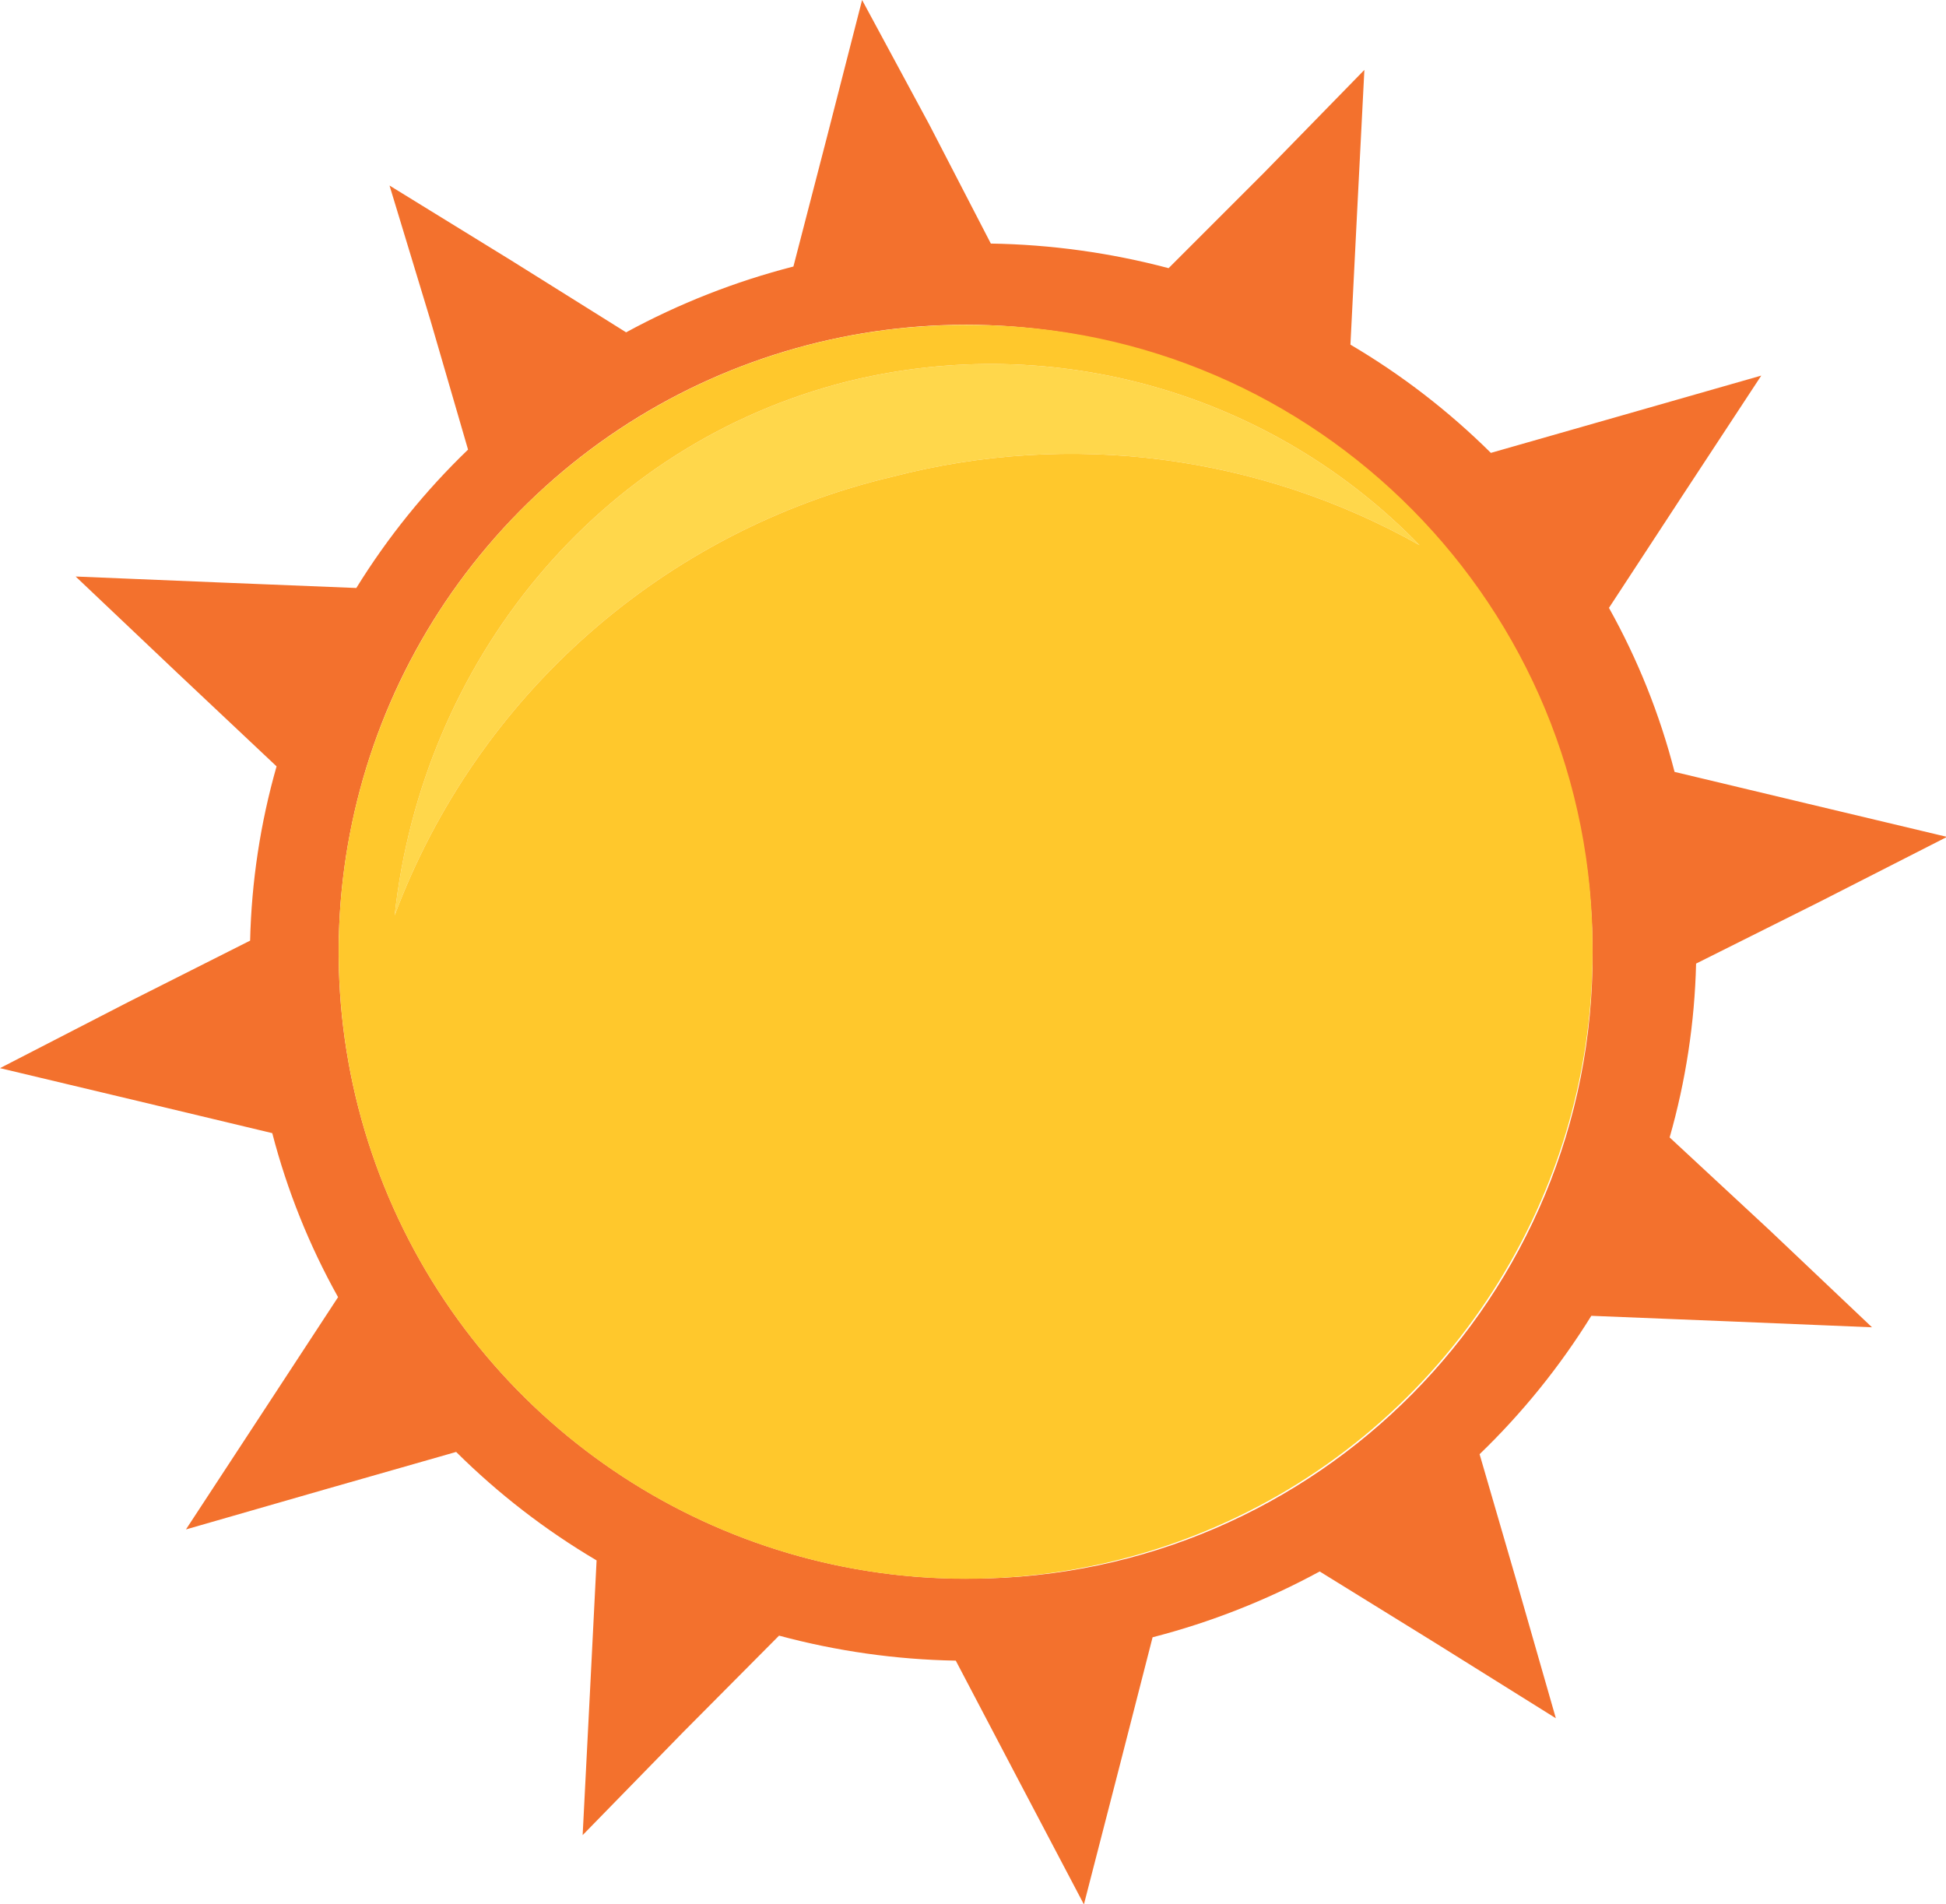
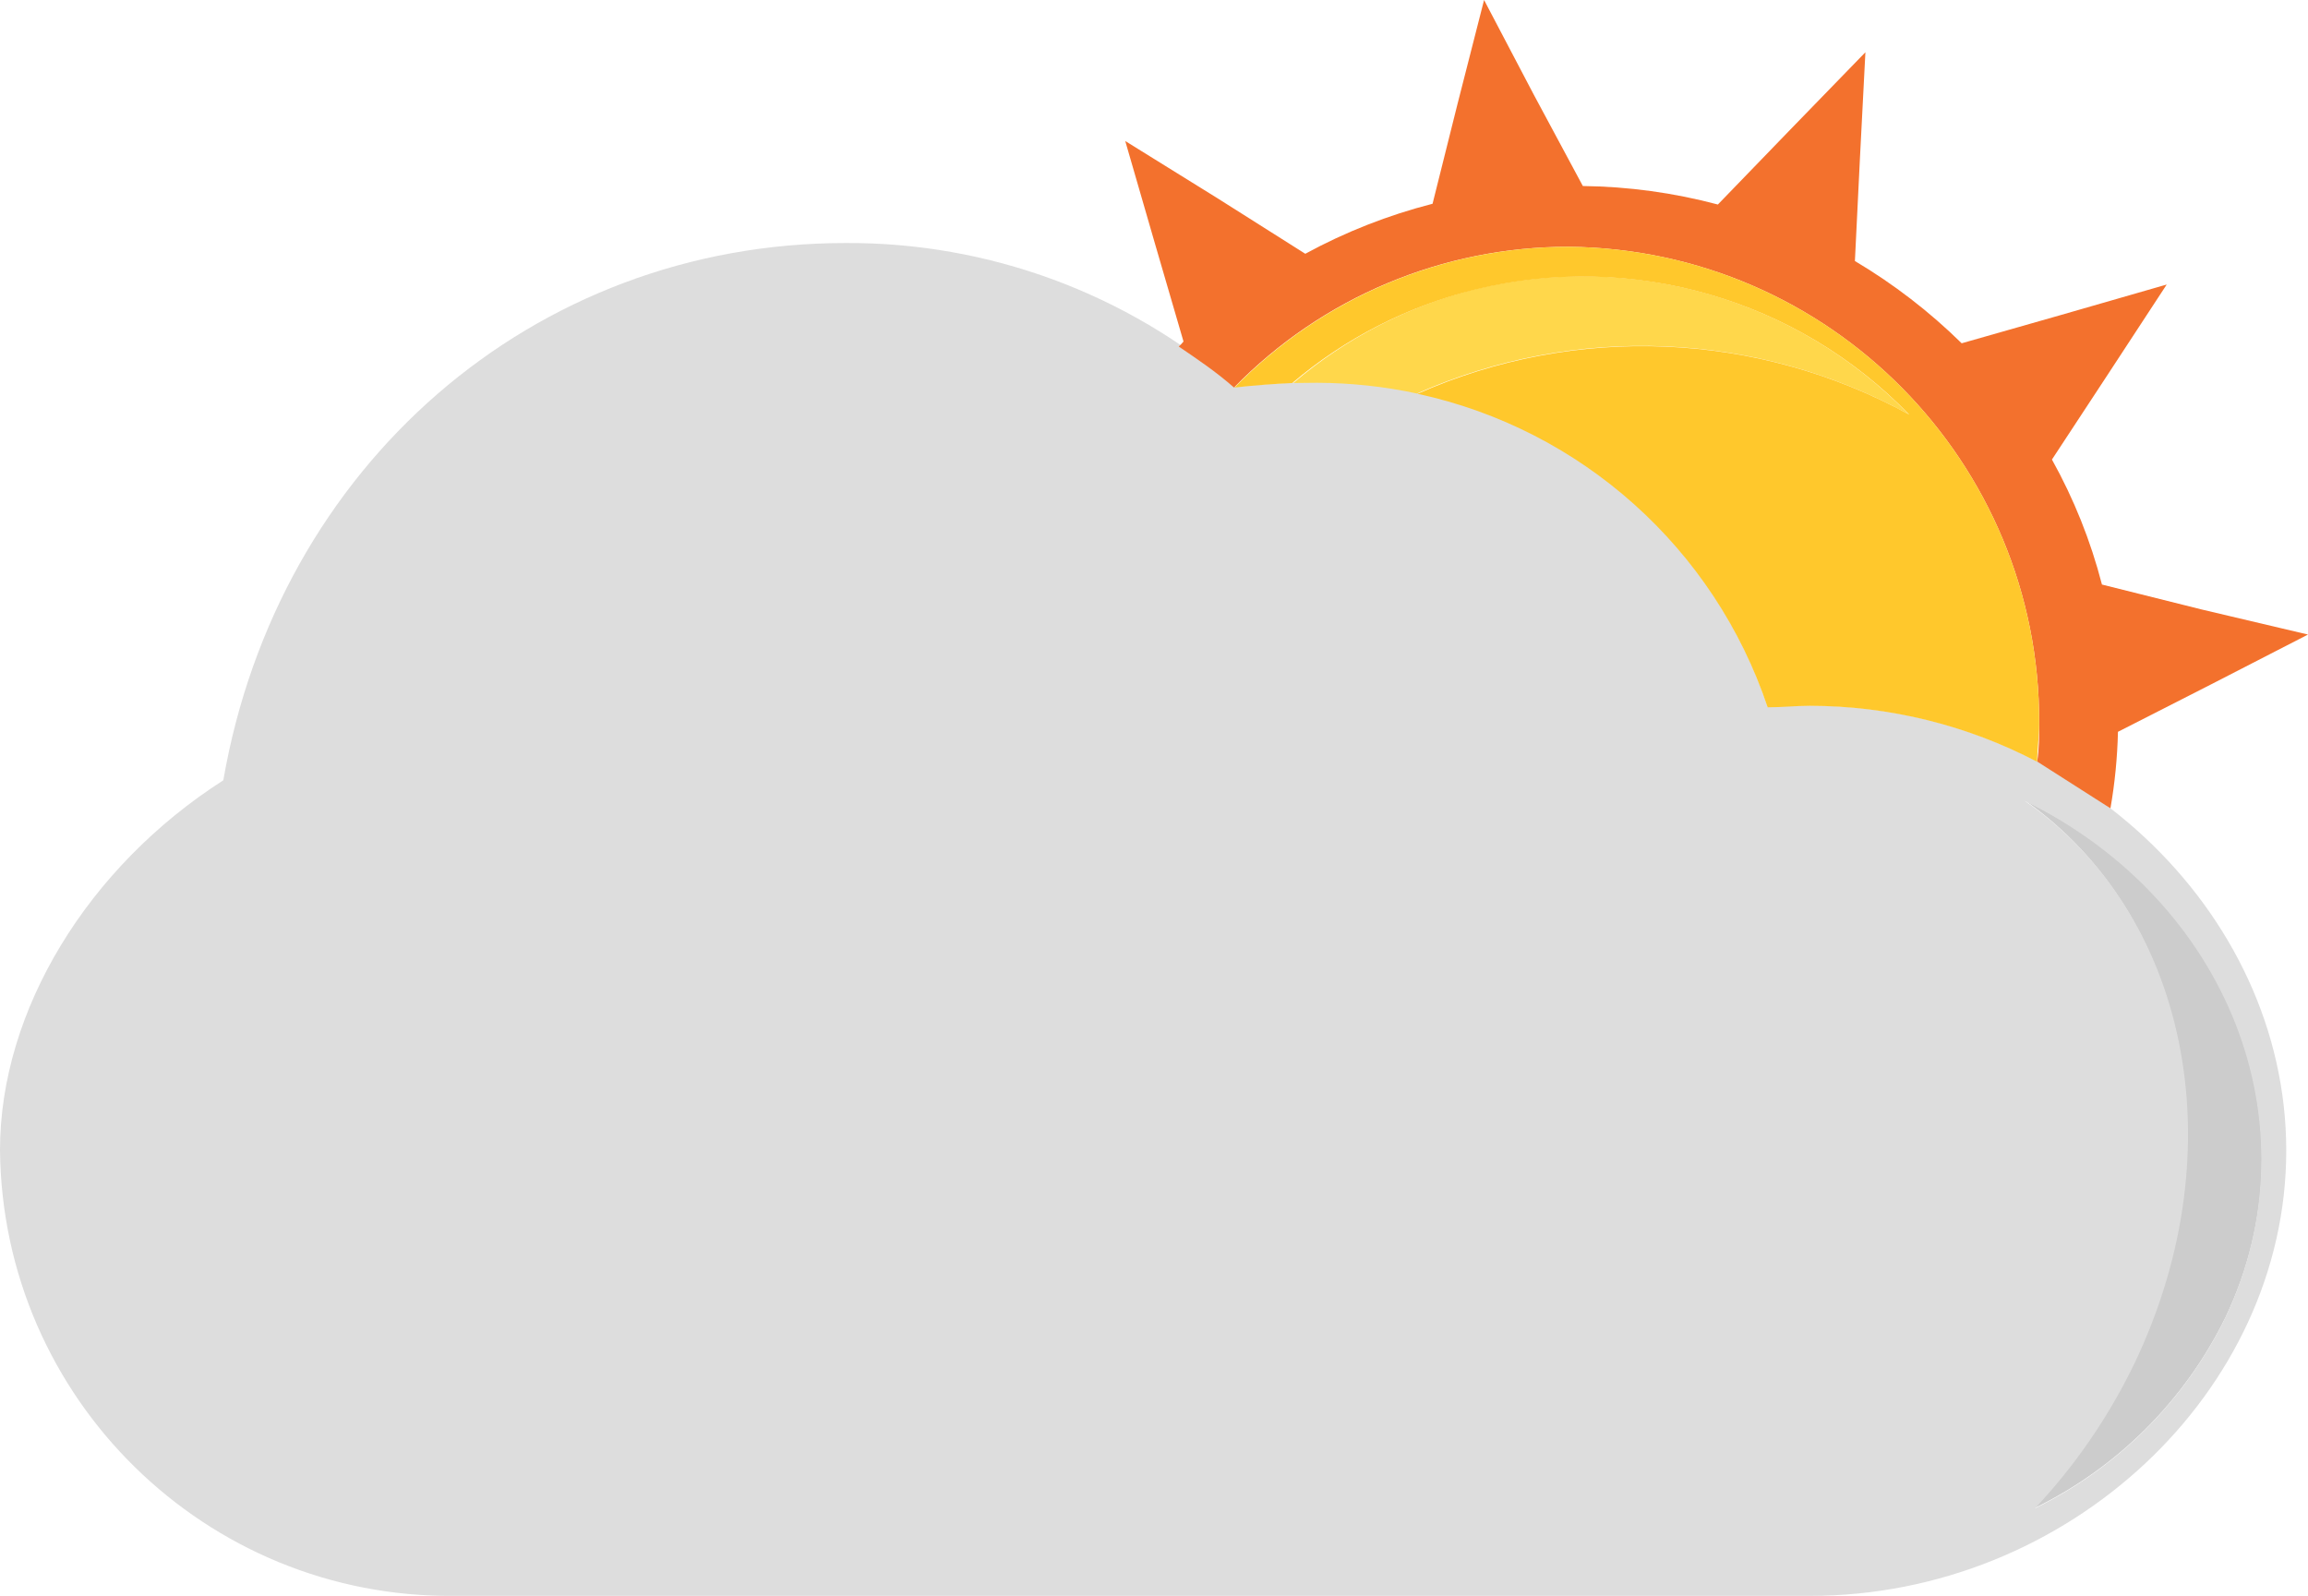
- <svg xmlns="http://www.w3.org/2000/svg" height="92.86" viewBox="0 0 94.92 92.86" width="94.92">
-   <path d="m43.54 23.25a34.38 34.38 0 0 0 -24.29 21.4c1.34-12.32 9.86-23 22.15-26.06a29.15 29.15 0 0 1 27.84 8 34.63 34.63 0 0 0 -25.7-3.34z" fill="#ffd74b" fill-rule="evenodd" />
-   <path d="m81.44 55.48a33.86 33.86 0 0 0 1.29-8.48l6-3 6.24-3.18-6.8-1.62-6.49-1.55a33.41 33.41 0 0 0 -3.2-8l3.62-5.53 3.81-5.8-6.75 1.93-6.44 1.84a34.85 34.85 0 0 0 -6.85-5.28l.33-6.55.35-6.85-4.88 5-4.67 4.67a36.05 36.05 0 0 0 -8.67-1.2l-3-5.8-3.28-6.08-1.71 6.67-1.64 6.33a35.55 35.55 0 0 0 -8.16 3.21l-5.61-3.51-5.93-3.65 2 6.59 1.83 6.29a34.61 34.61 0 0 0 -5.45 6.75l-6.69-.27-7-.29 5 4.74 4.8 4.52a33.86 33.86 0 0 0 -1.29 8.5l-5.95 3-6.25 3.22 6.8 1.62 6.48 1.55a33.85 33.85 0 0 0 3.21 8l-3.62 5.53-3.8 5.8 6.74-1.94 6.44-1.84a34.9 34.9 0 0 0 6.85 5.29l-.33 6.55-.35 6.85 4.88-5 4.7-4.73a35.55 35.55 0 0 0 8.62 1.22l3.05 5.81 3.2 6.08 1.72-6.67 1.63-6.36a35.75 35.75 0 0 0 8.15-3.21l5.63 3.48 5.89 3.68-1.89-6.59-1.83-6.29a34.91 34.91 0 0 0 5.45-6.75l6.69.27 7 .29-5-4.74zm-33.98 21.52a30.58 30.58 0 1 1 30.22-30.57 30.39 30.39 0 0 1 -30.22 30.57z" fill="#f3712d" />
-   <path d="m47.46 15.85a30.58 30.58 0 1 0 30.22 30.58 30.39 30.39 0 0 0 -30.22-30.58zm-3.92 7.4a34.38 34.38 0 0 0 -24.29 21.4c1.34-12.32 9.86-23 22.15-26.06a29.15 29.15 0 0 1 27.84 8 34.63 34.63 0 0 0 -25.7-3.34z" fill="#ffc82c" />
+ <svg xmlns="http://www.w3.org/2000/svg" height="63.83" viewBox="0 0 92.3 63.83" width="92.3">
+   <path d="m85.34 54.49a23.2 23.2 0 0 1 -4 5.84 16.62 16.62 0 0 0 7.66-7.64c3.7-7.77.09-16.74-8-20.66 6.4 4.5 8.44 13.83 4.34 22.46z" fill="#ccc" fill-rule="evenodd" />
+   <path d="m72.38 28.22c-.57 0-1.13 0-1.69.06a19 19 0 0 0 -18-13 32.52 32.52 0 0 0 -3.29.2 23.63 23.63 0 0 0 -15.58-5.76c-12.52 0-22.71 8.93-24.89 21.49-5.41 3.46-8.93 9.2-8.93 14.79a18 18 0 0 0 18.17 17.83h54.21c10.32 0 19.05-8.15 19.05-17.81s-8.73-17.8-19.05-17.8zm9 32.11a23.2 23.2 0 0 0 4-5.84c4.1-8.63 2.06-18-4.41-22.46 8.09 3.97 11.7 12.89 8.03 20.66a16.62 16.62 0 0 1 -7.62 7.64z" fill="#ddd" />
+   <path d="m52.67 15.31a19.31 19.31 0 0 1 4 .43 22.17 22.17 0 0 1 19.66.83 18.16 18.16 0 0 0 -17.35-5 17.91 17.91 0 0 0 -7.26 3.75z" fill="#ffd74b" fill-rule="evenodd" />
+   <path d="m84.4 32.33a20.6 20.6 0 0 0 .3-3.06l3.71-1.89 3.89-2-4.24-1-4-1a21.12 21.12 0 0 0 -2-5l2.22-3.38 2.37-3.62-4.2 1.21-4 1.14a22.39 22.39 0 0 0 -4.27-3.29l.2-4.08.22-4.27-3 3.09-2.9 3a22 22 0 0 0 -5.4-.74l-1.96-3.65-1.99-3.79-1.06 4.15-1 4a22.1 22.1 0 0 0 -5.09 2l-3.51-2.22-3.69-2.29 1.19 4.11 1.14 3.91a1.8 1.8 0 0 1 -.19.2c.75.51 1.48 1 2.21 1.64a18.67 18.67 0 0 1 13.38-5.63 19 19 0 0 1 18.82 19.06c0 .52 0 1-.08 1.53" fill="#f3712d" />
+   <path d="m62.73 9.87a18.67 18.67 0 0 0 -13.36 5.63c.81-.09 1.62-.15 2.31-.18a17.91 17.91 0 0 1 7.32-3.74 18.16 18.16 0 0 1 17.35 5 22.17 22.17 0 0 0 -19.66-.83 19 19 0 0 1 14 12.54c.56 0 1.12-.06 1.69-.06a19.62 19.62 0 0 1 9.09 2.24c0-.5.08-1 .08-1.53a19 19 0 0 0 -18.82-19.07z" fill="#ffc82c" />
</svg>
